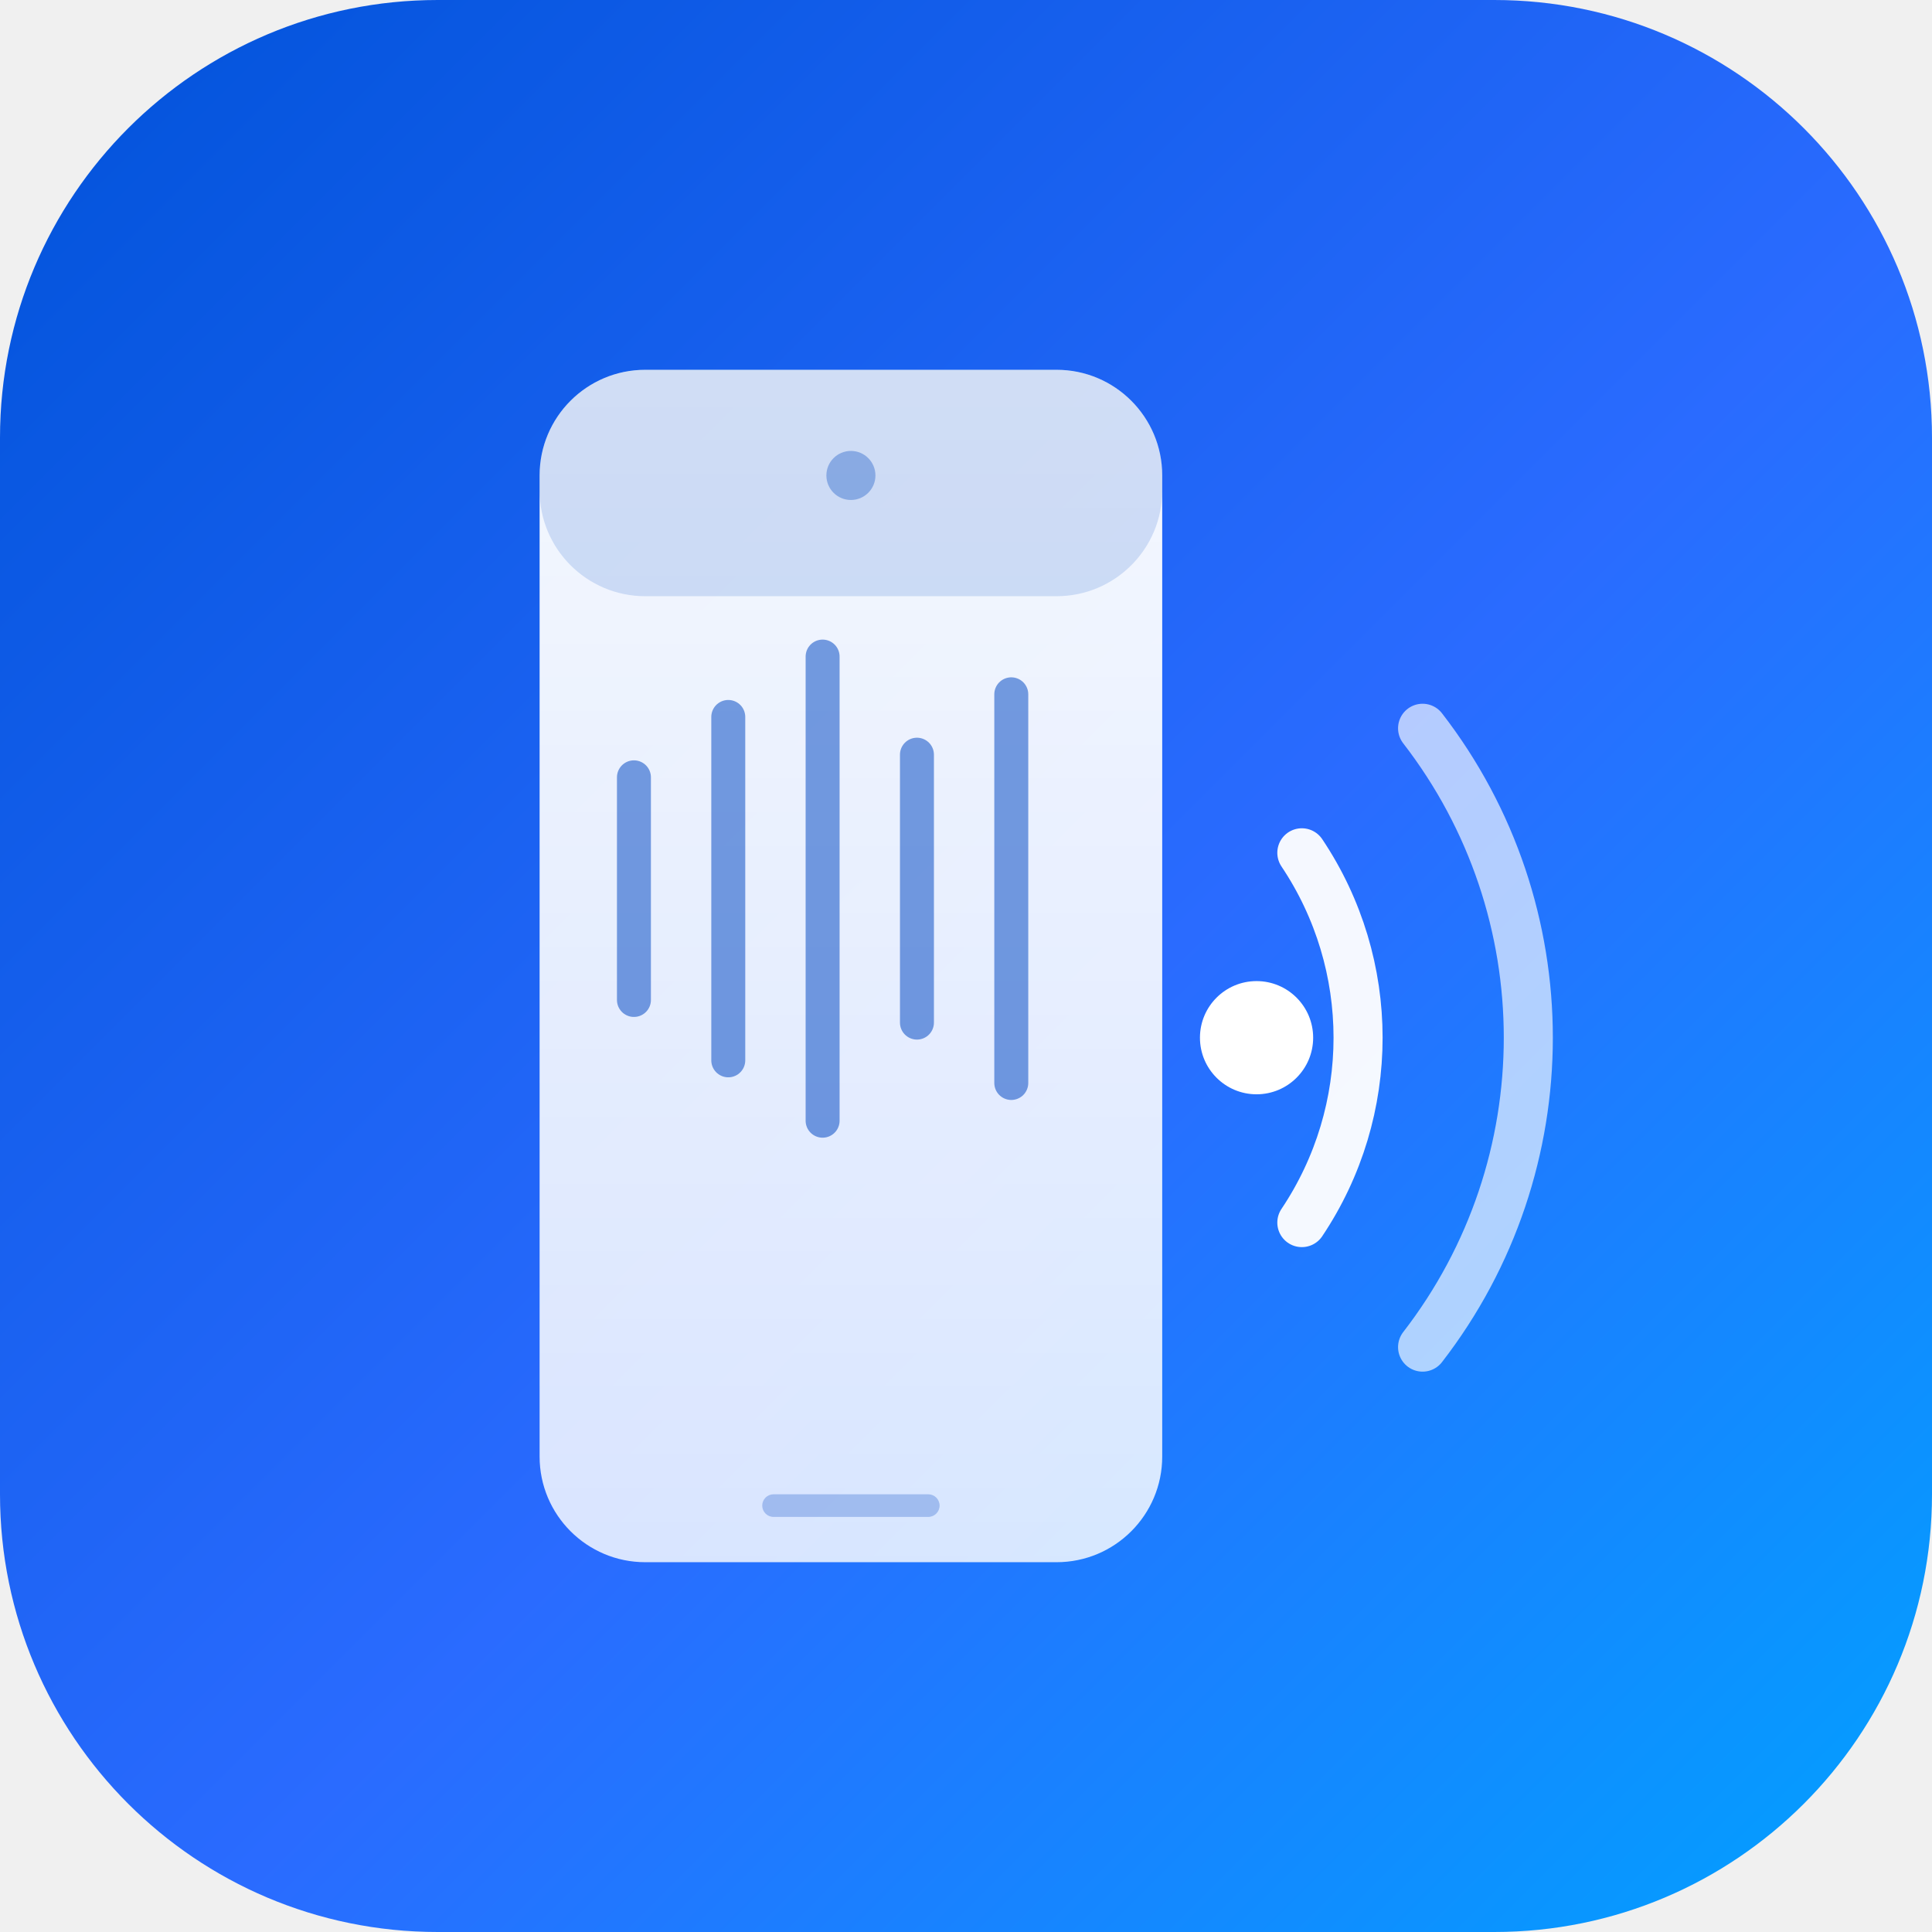
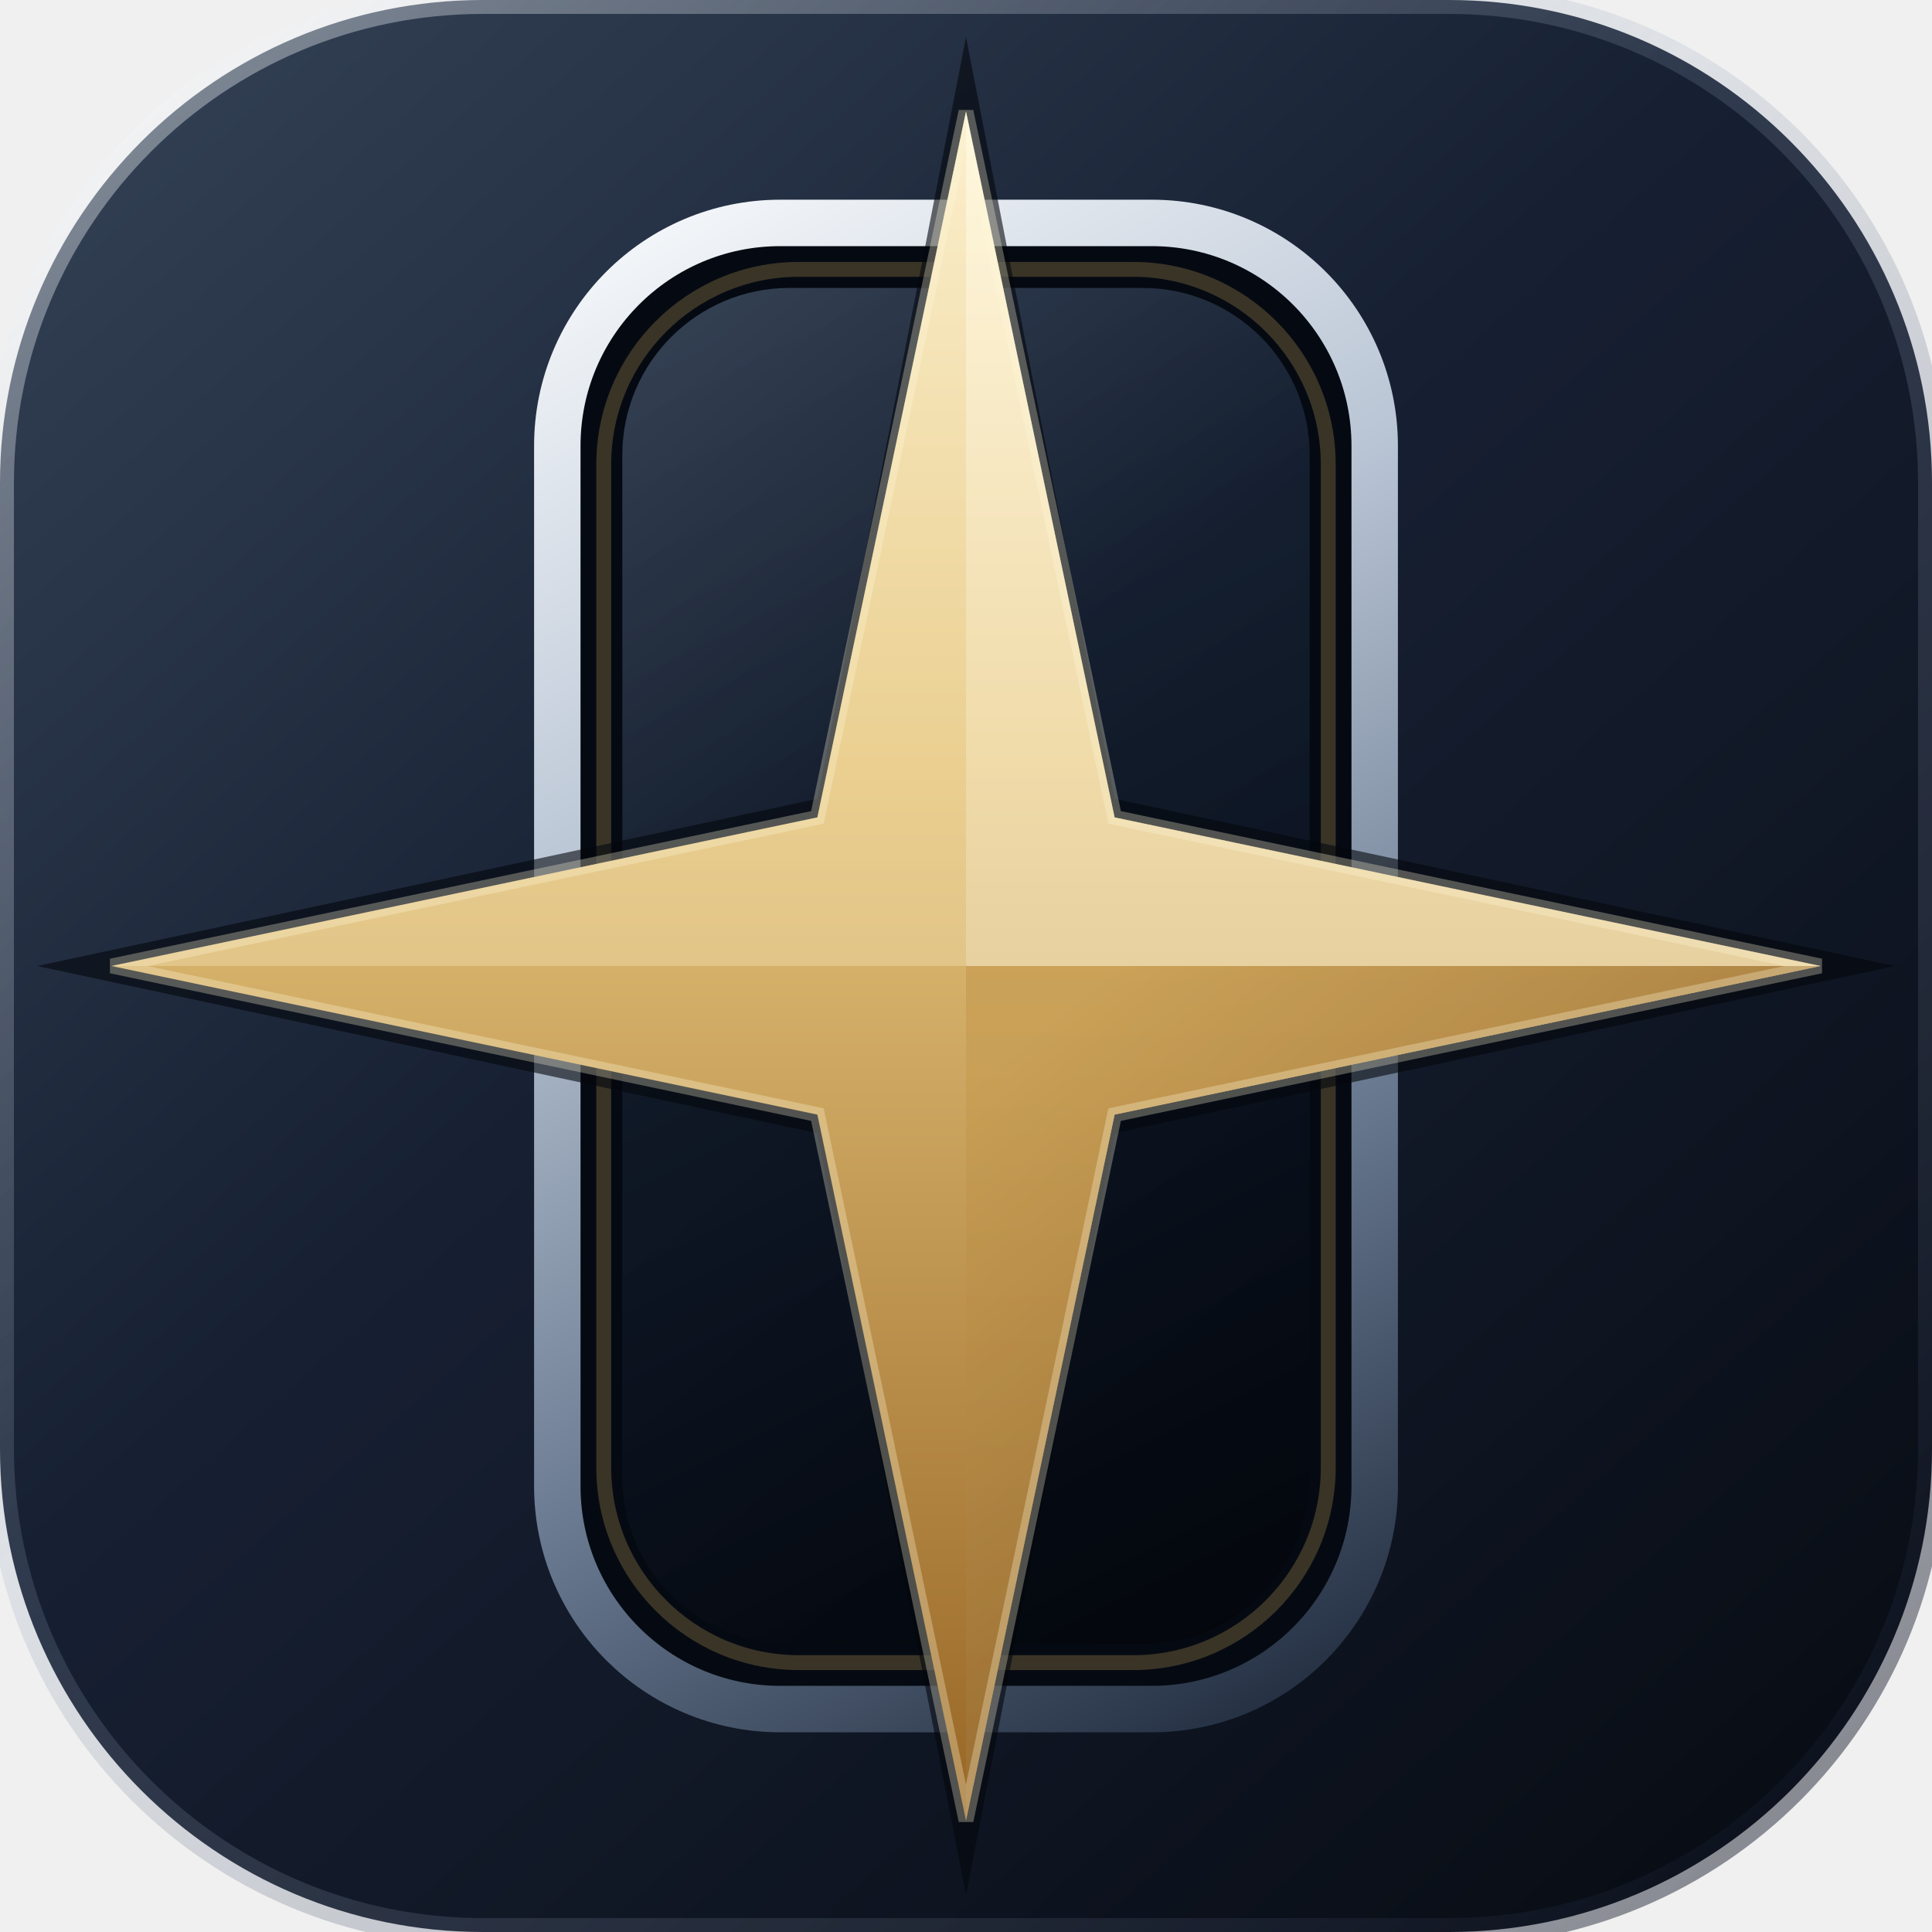
- <svg xmlns="http://www.w3.org/2000/svg" width="1024" height="1024" viewBox="0 0 1024 1024">
+ <svg xmlns="http://www.w3.org/2000/svg" viewBox="12 12 104 104" width="1024" height="1024" fill="none">
  <defs>
-     <linearGradient id="bg" x1="0" y1="0" x2="1" y2="1">
-       <stop offset="0%" stop-color="#0052D9" />
-       <stop offset="55%" stop-color="#2A6BFF" />
-       <stop offset="100%" stop-color="#00A2FF" />
+     <linearGradient id="p3-slab" x1="18" y1="14" x2="110" y2="118" gradientUnits="userSpaceOnUse">
+       <stop offset="0" stop-color="#334155" />
+       <stop offset="0.42" stop-color="#172033" />
+       <stop offset="1" stop-color="#070B12" />
    </linearGradient>
-     <linearGradient id="screen" x1="0" y1="0" x2="0" y2="1">
-       <stop offset="0%" stop-color="#FFFFFF" stop-opacity="0.96" />
-       <stop offset="100%" stop-color="#FFFFFF" stop-opacity="0.82" />
+     <linearGradient id="p3-rim" x1="16" y1="12" x2="112" y2="118" gradientUnits="userSpaceOnUse">
+       <stop offset="0" stop-color="#FFFFFF" stop-opacity="0.42" />
+       <stop offset="0.42" stop-color="#94A3B8" stop-opacity="0.2" />
+       <stop offset="1" stop-color="#020617" stop-opacity="0.5" />
+     </linearGradient>
+     <linearGradient id="p3-frame" x1="42" y1="24" x2="86" y2="104" gradientUnits="userSpaceOnUse">
+       <stop offset="0" stop-color="#F8FAFC" />
+       <stop offset="0.35" stop-color="#B8C4D4" />
+       <stop offset="0.7" stop-color="#64748B" />
+       <stop offset="1" stop-color="#1E293B" />
+     </linearGradient>
+     <linearGradient id="p3-screen" x1="46" y1="28" x2="82" y2="100" gradientUnits="userSpaceOnUse">
+       <stop offset="0" stop-color="#16243A" />
+       <stop offset="0.55" stop-color="#0A1220" />
+       <stop offset="1" stop-color="#03060B" />
+     </linearGradient>
+     <linearGradient id="p3-gold" x1="64" y1="18" x2="64" y2="110" gradientUnits="userSpaceOnUse">
+       <stop offset="0" stop-color="#FFF7DD" />
+       <stop offset="0.38" stop-color="#E3C27A" />
+       <stop offset="1" stop-color="#986625" />
+     </linearGradient>
+     <linearGradient id="p3-gold-dark" x1="72" y1="64" x2="108" y2="108" gradientUnits="userSpaceOnUse">
+       <stop offset="0" stop-color="#C89D53" />
+       <stop offset="1" stop-color="#744A1B" />
+     </linearGradient>
+     <linearGradient id="p3-sweep" x1="42" y1="24" x2="86" y2="80" gradientUnits="userSpaceOnUse">
+       <stop offset="0" stop-color="#FFFFFF" stop-opacity="0.16" />
+       <stop offset="0.5" stop-color="#FFFFFF" stop-opacity="0.02" />
+       <stop offset="1" stop-color="#FFFFFF" stop-opacity="0" />
    </linearGradient>
  </defs>
-   <rect width="1024" height="1024" rx="232" fill="url(#bg)" />
-   <rect x="286" y="196" width="330" height="632" rx="56" fill="url(#screen)" />
-   <rect x="286" y="196" width="330" height="120" rx="56" fill="#0B4EC4" fill-opacity="0.16" />
-   <circle cx="451" cy="252" r="13" fill="#0B4EC4" fill-opacity="0.35" />
-   <rect x="404" y="792" width="94" height="12" rx="6" fill="#0B4EC4" fill-opacity="0.28" />
-   <g stroke="#0B4EC4" stroke-opacity="0.55" stroke-width="18" stroke-linecap="round">
-     <line x1="336" y1="412" x2="336" y2="530" />
-     <line x1="386" y1="380" x2="386" y2="562" />
-     <line x1="436" y1="348" x2="436" y2="594" />
-     <line x1="486" y1="400" x2="486" y2="542" />
-     <line x1="536" y1="368" x2="536" y2="574" />
-   </g>
-   <g fill="none" stroke="#FFFFFF" stroke-width="26" stroke-linecap="round">
-     <path d="M690 452 A176 176 0 0 1 690 648" stroke-opacity="0.95" />
-     <path d="M754 386 A268 268 0 0 1 754 714" stroke-opacity="0.65" />
-   </g>
-   <circle cx="666" cy="550" r="30" fill="#FFFFFF" />
+   <rect x="12" y="12" width="104" height="104" rx="26" fill="url(#p3-slab)" />
+   <rect x="12" y="12" width="104" height="104" rx="26" stroke="url(#p3-rim)" stroke-width="1.5" />
+   <rect x="42" y="24" width="44" height="80" rx="12" fill="#050A12" stroke="url(#p3-frame)" stroke-width="2.5" />
+   <rect x="45.5" y="27.5" width="37" height="73" rx="9" fill="url(#p3-screen)" />
+   <rect x="45.5" y="27.5" width="37" height="73" rx="9" fill="url(#p3-sweep)" />
+   <rect x="44.5" y="26.5" width="39" height="75" rx="10.5" stroke="#D9B66B" stroke-opacity="0.25" stroke-width="0.8" />
+   <path d="M64 14 L72 55 L114 64 L72 73 L64 114 L56 73 L14 64 L56 55 Z" fill="#03060B" opacity="0.6" />
+   <path d="M64 18 L72 56 L110 64 L72 72 L64 110 L56 72 L18 64 L56 56 Z" fill="url(#p3-gold)" />
+   <path d="M64 18 L72 56 L110 64 L64 64 Z" fill="#FFF8E2" opacity="0.45" />
+   <path d="M110 64 L72 72 L64 110 L64 64 Z" fill="url(#p3-gold-dark)" opacity="0.78" />
+   <path d="M64 18 L56 56 L18 64 L64 64 Z" fill="#F5E3B4" opacity="0.4" />
+   <path d="M64 18 L72 56 L110 64 L72 72 L64 110 L56 72 L18 64 L56 56 Z" stroke="#FFF6D8" stroke-opacity="0.3" stroke-width="0.8" />
</svg>
